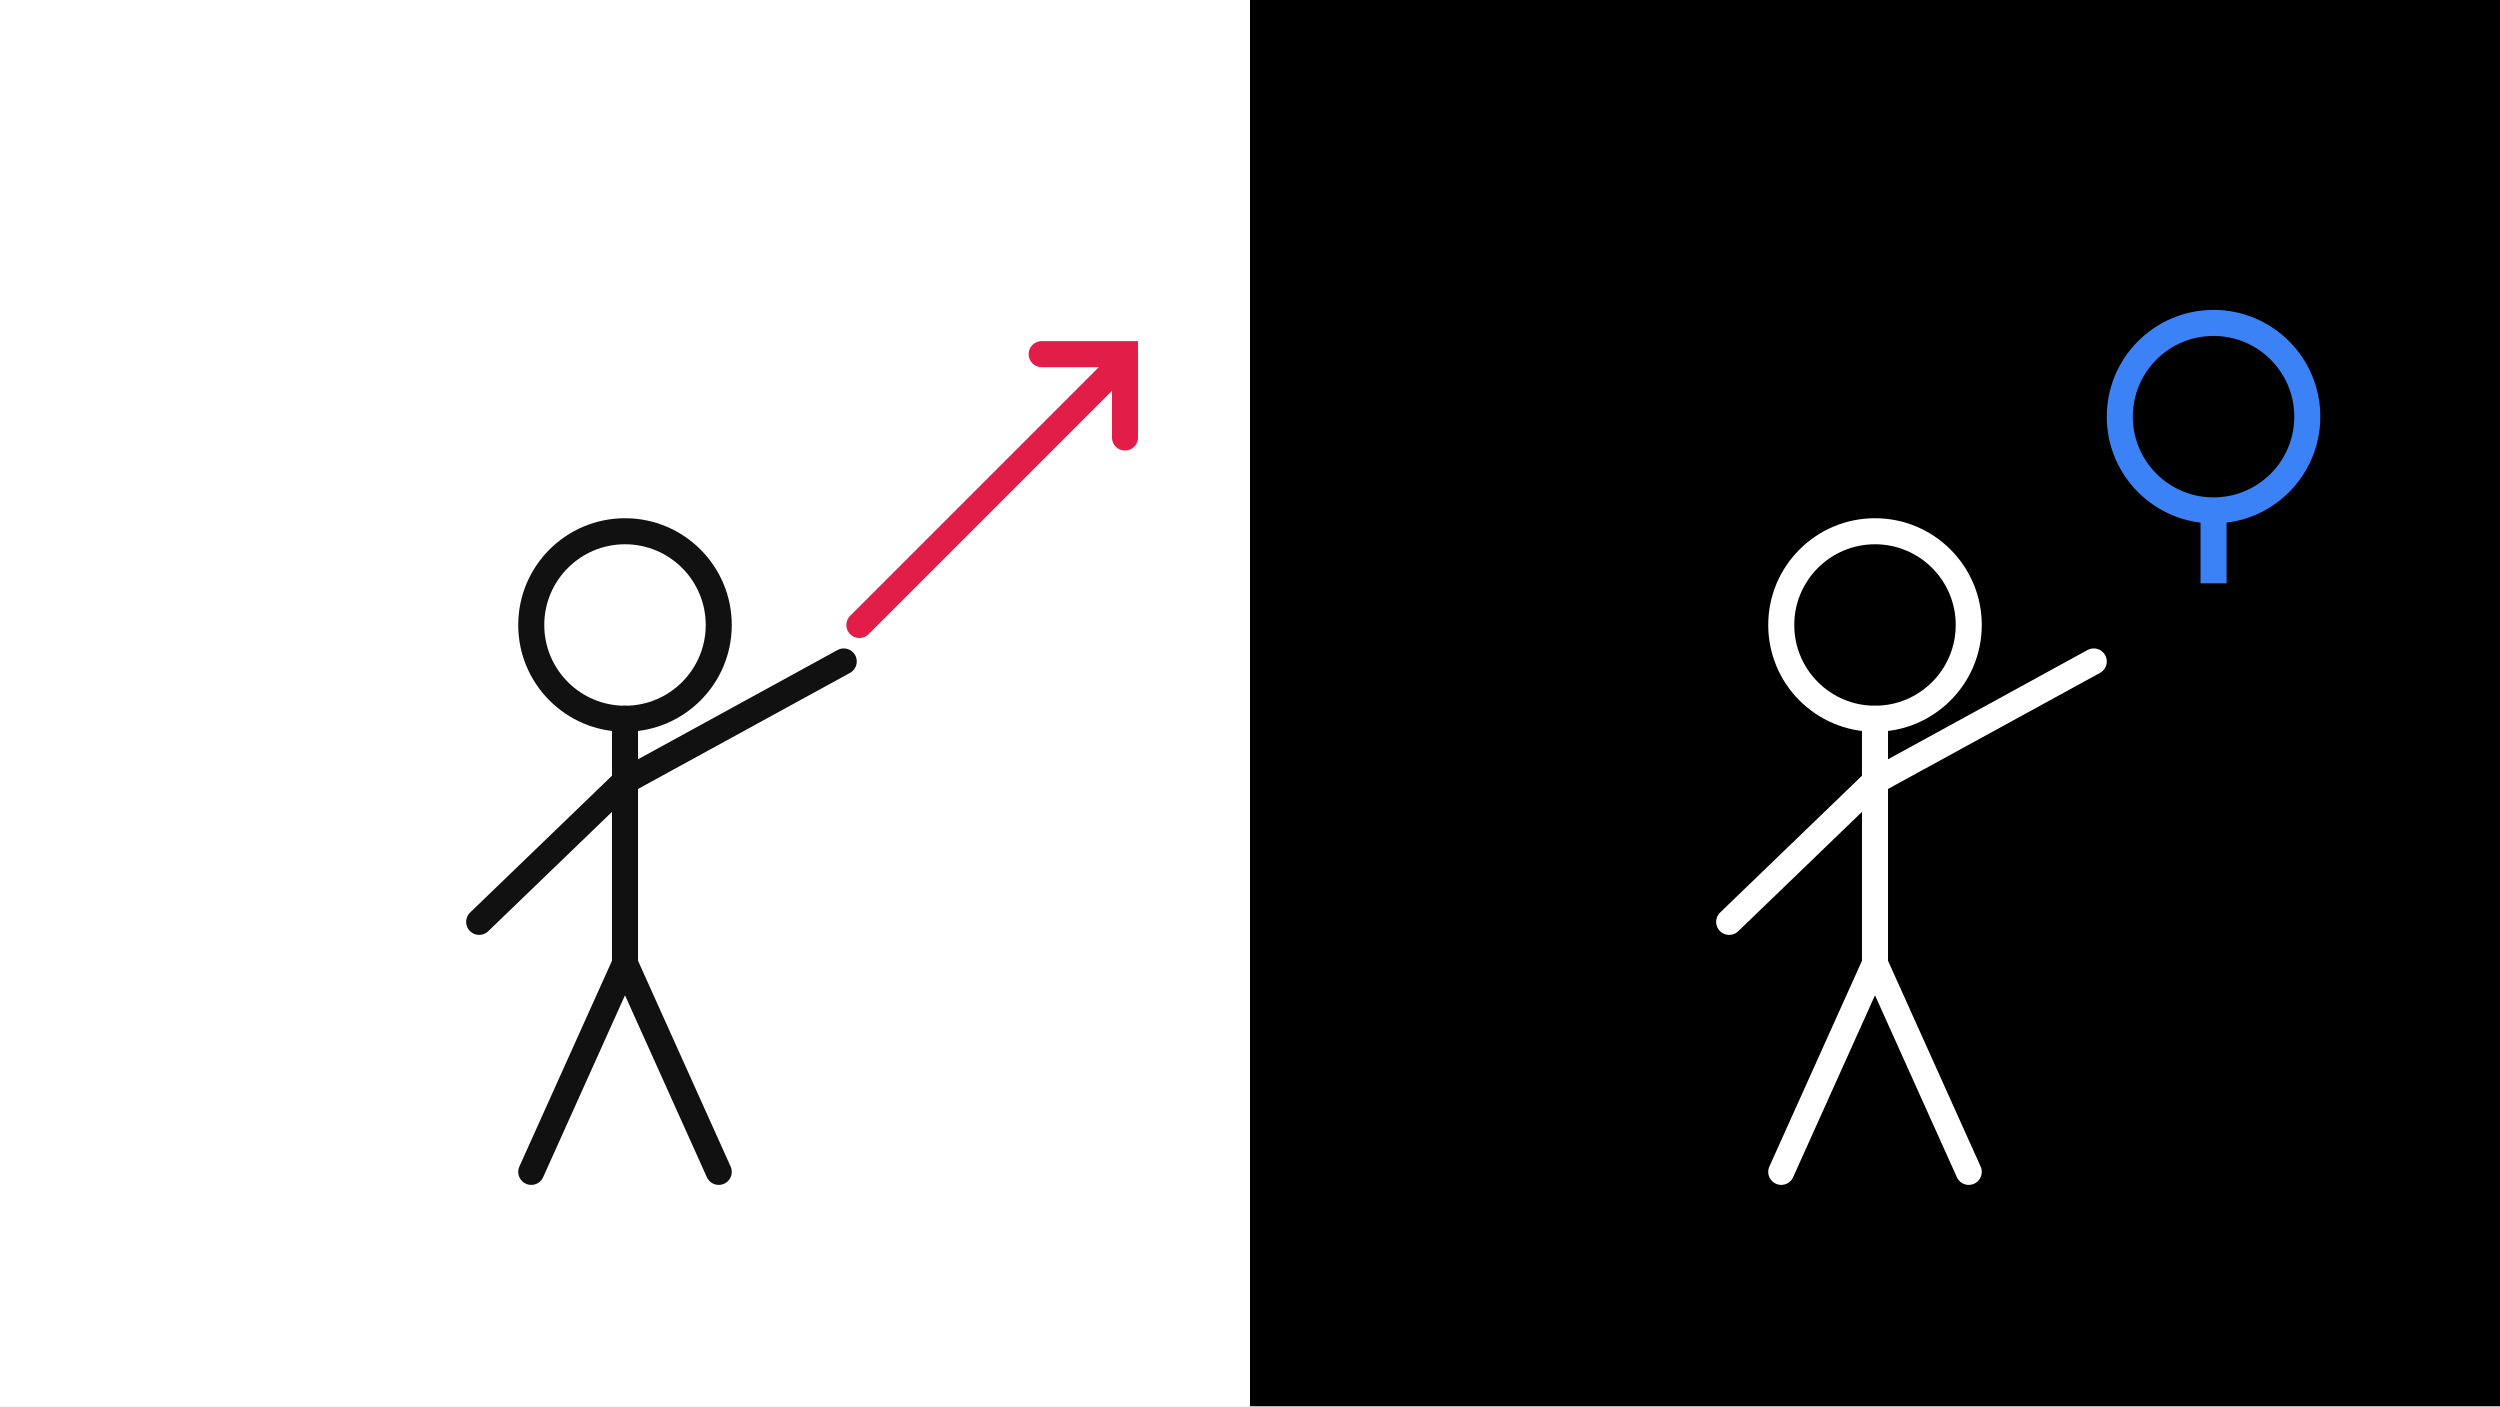
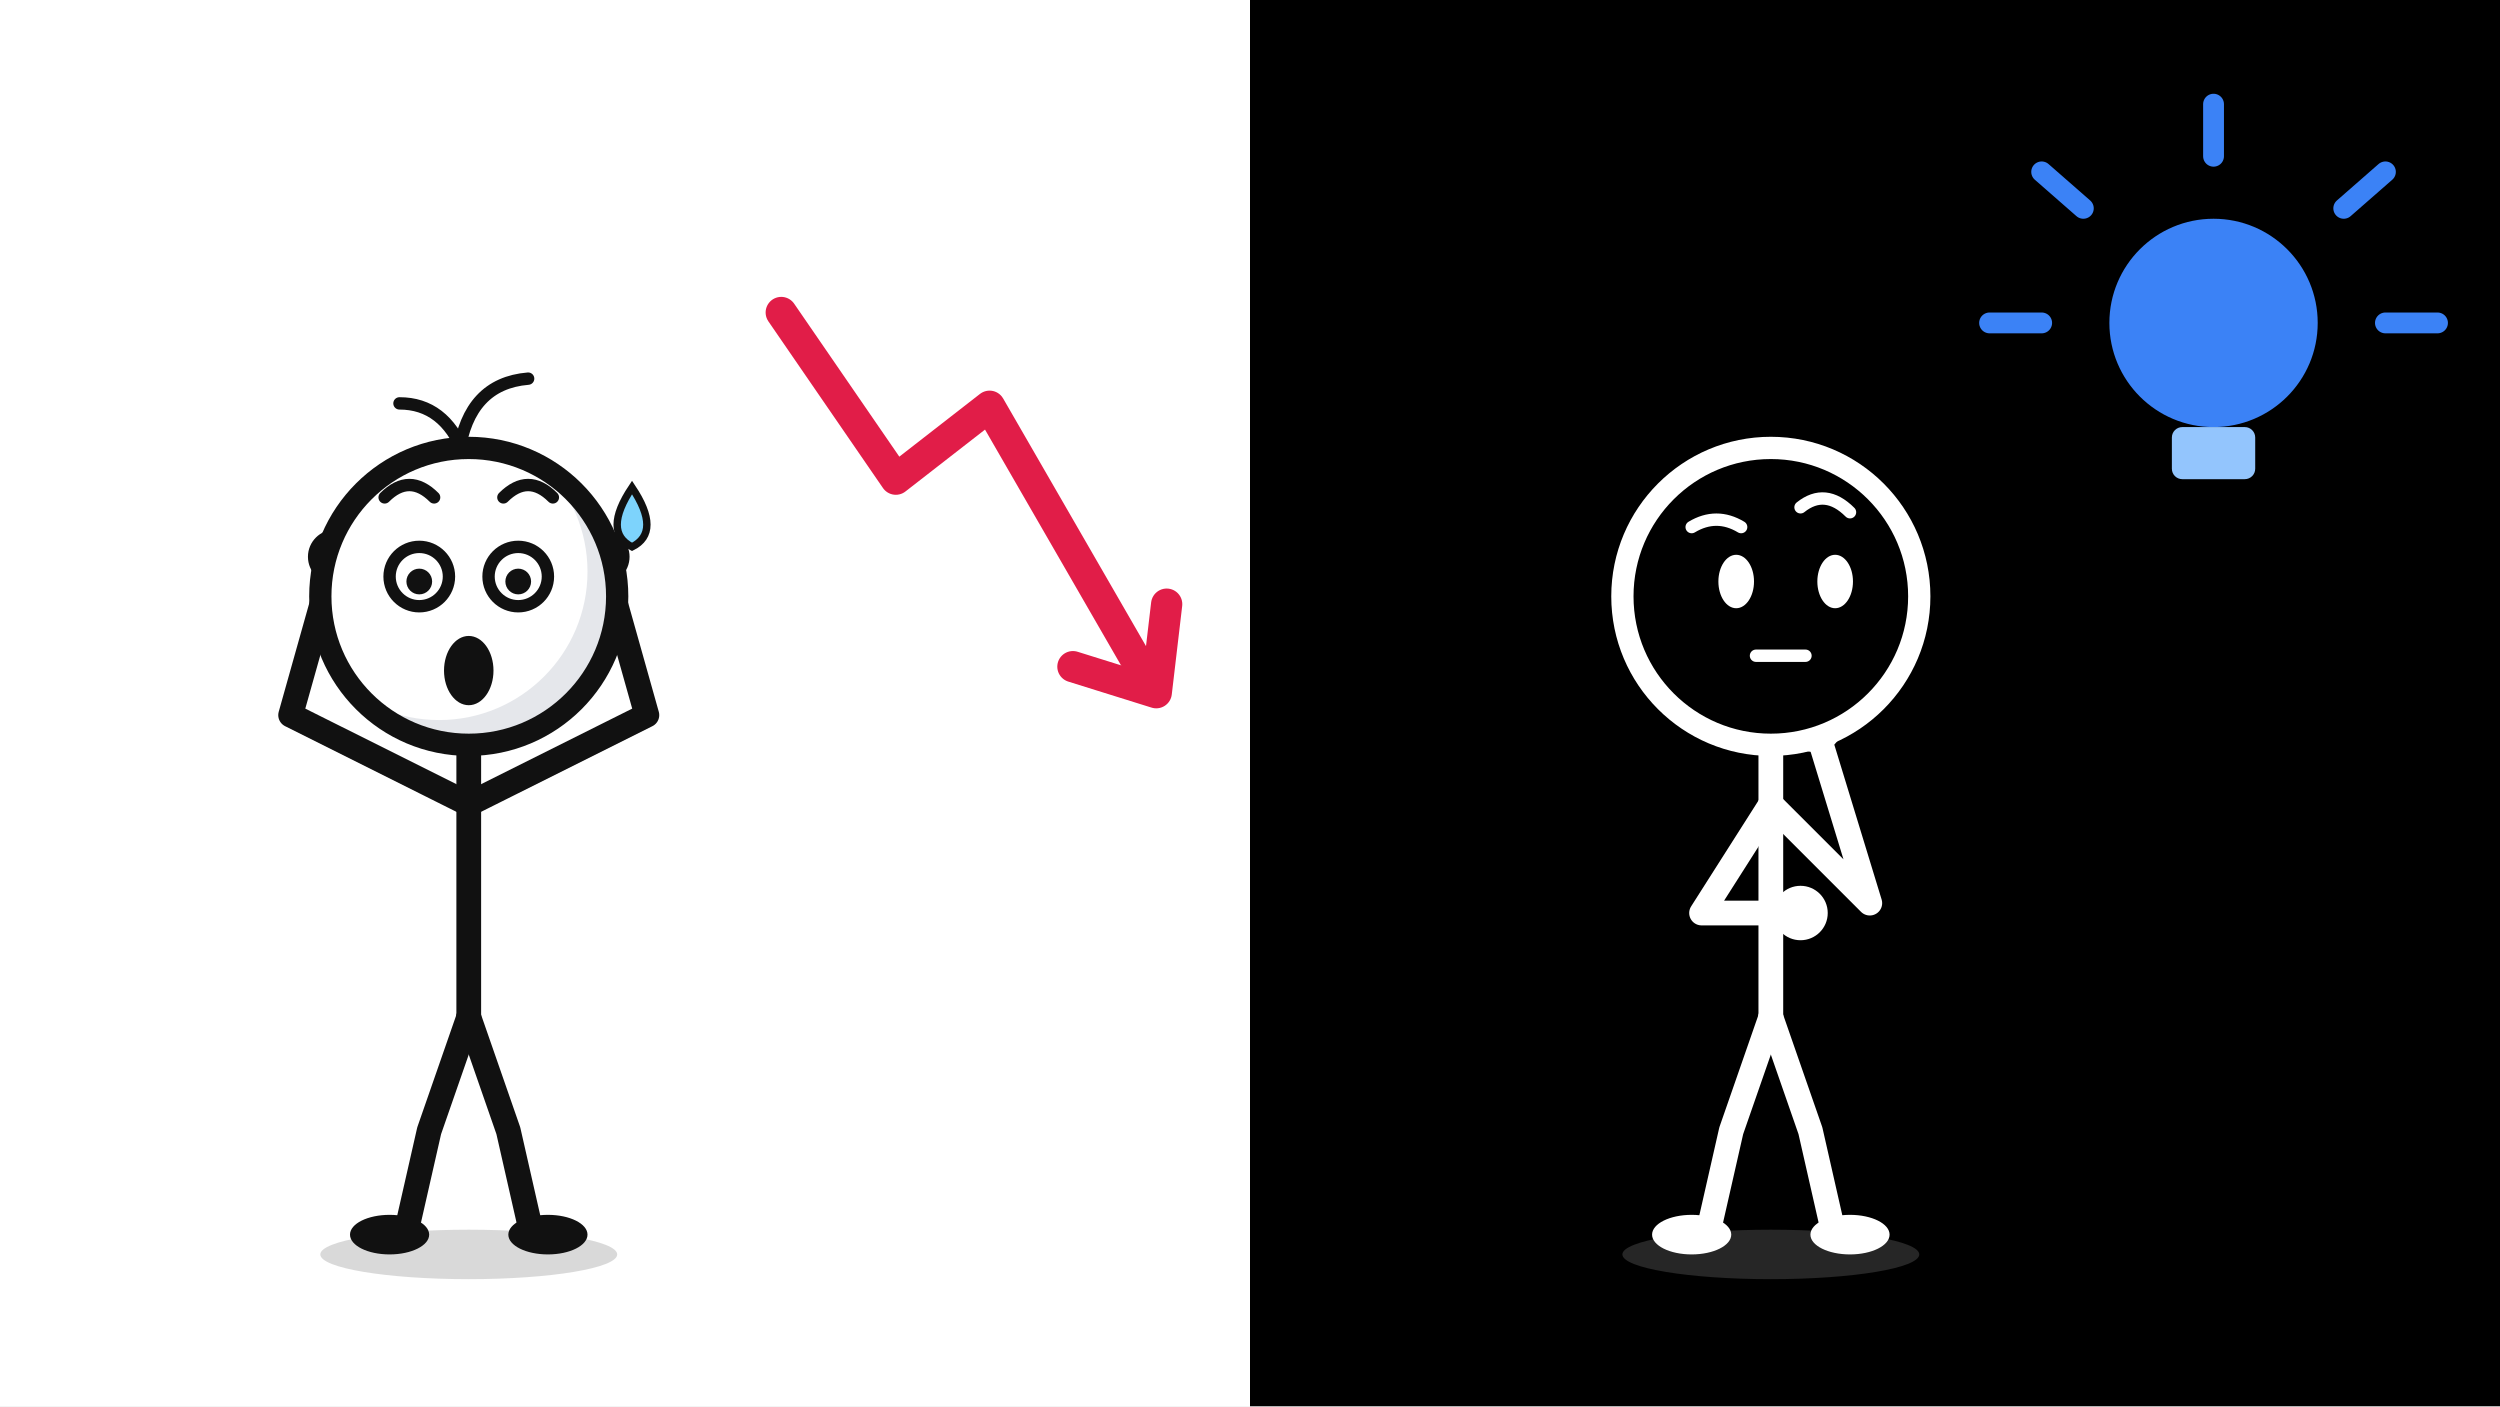
<svg xmlns="http://www.w3.org/2000/svg" viewBox="0 0 480 270" width="480" height="270">
  <style>
- .bob{animation:bob 1.2s ease-in-out infinite}
- .wave{transform-box:fill-box;transform-origin:0% 100%;animation:wave .8s ease-in-out infinite alternate}
- .legA{transform-box:fill-box;transform-origin:50% 0%;animation:step .6s ease-in-out infinite alternate}
- .legB{transform-box:fill-box;transform-origin:50% 0%;animation:step .6s ease-in-out infinite alternate-reverse}
.pop{transform-box:fill-box;transform-origin:50% 50%;animation:pop 1.6s ease-in-out infinite}
.blink{animation:blink 1.4s steps(2) infinite}
.draw{stroke-dasharray:400;animation:draw 3s linear infinite}
.spin{transform-box:fill-box;transform-origin:50% 50%;animation:spin 8s linear infinite}
- @keyframes bob{50%{transform:translateY(-6px)}}
- @keyframes wave{from{transform:rotate(-25deg)}to{transform:rotate(20deg)}}
- @keyframes step{from{transform:rotate(-12deg)}to{transform:rotate(12deg)}}
@keyframes pop{0%,100%{transform:scale(1)}50%{transform:scale(1.15)}}
@keyframes blink{50%{opacity:.35}}
@keyframes draw{from{stroke-dashoffset:400}to{stroke-dashoffset:0}}
@keyframes spin{to{transform:rotate(360deg)}}
</style>
  <defs />
  <rect width="240" height="270" fill="#fff" />
-   <g class="bob">
-     <g fill="none" stroke="#111" stroke-width="5" stroke-linecap="round" stroke-linejoin="round">
-       <line x1="120" y1="138" x2="120" y2="185" />
-       <line x1="120" y1="150" x2="92" y2="177" />
-       <line class="wave" x1="120" y1="150" x2="162" y2="127" />
-       <line class="legA" x1="120" y1="185" x2="102" y2="225" />
-       <line class="legB" x1="120" y1="185" x2="138" y2="225" />
+   <polyline class="draw" points="150,60 172,92 190,78 220,130" fill="none" stroke="#e11d48" stroke-width="6" stroke-linecap="round" stroke-linejoin="round" />
+   <path d="M206 128 L222 133 L224 116" fill="none" stroke="#e11d48" stroke-width="6" stroke-linecap="round" stroke-linejoin="round" />
+   <g transform="translate(90 238) scale(0.95 0.95)">
+     <g>
+       <animateTransform attributeName="transform" type="translate" values="0 0;0 -4;0 0" dur="1.4s" begin="0s" repeatCount="indefinite" />
+       <ellipse cx="0" cy="3" rx="30" ry="5" fill="rgba(0,0,0,.15)" />
+       <g>
+         <polyline points="0,-45 -8,-22 -13,0" fill="none" stroke="#111" stroke-width="5" stroke-linecap="round" stroke-linejoin="round" />
+         <ellipse cx="-16" cy="-1" rx="8" ry="4" fill="#111" />
+       </g>
+       <g>
+         <polyline points="0,-45 8,-22 13,0" fill="none" stroke="#111" stroke-width="5" stroke-linecap="round" stroke-linejoin="round" />
+         <ellipse cx="16" cy="-1" rx="8" ry="4" fill="#111" />
+       </g>
+       <path d="M0 -100 V-45" stroke="#111" stroke-width="5" stroke-linecap="round" />
+       <g>
+         <animateTransform attributeName="transform" type="rotate" values="-4 0 -88;4 0 -88;-4 0 -88" dur="1.8s" begin="0s" repeatCount="indefinite" calcMode="spline" keySplines=".45 0 .55 1;.45 0 .55 1" />
+         <polyline points="0,-88 -36,-106 -27,-138" fill="none" stroke="#111" stroke-width="5" stroke-linecap="round" stroke-linejoin="round" />
+         <circle cx="-27" cy="-138" r="5.5" fill="#111" />
+         <g transform="translate(0 0)" />
+       </g>
+       <g>
+         <animateTransform attributeName="transform" type="rotate" values="-4 0 -88;4 0 -88;-4 0 -88" dur="1.6s" begin="0s" repeatCount="indefinite" calcMode="spline" keySplines=".45 0 .55 1;.45 0 .55 1" />
+         <polyline points="0,-88 36,-106 27,-138" fill="none" stroke="#111" stroke-width="5" stroke-linecap="round" stroke-linejoin="round" />
+         <circle cx="27" cy="-138" r="5.5" fill="#111" />
+         <g transform="translate(0 0)" />
+       </g>
+       <g>
+         <animateTransform attributeName="transform" type="rotate" values="-3 0 -100;3 0 -100;-3 0 -100" dur="2.6s" begin="0s" repeatCount="indefinite" calcMode="spline" keySplines=".45 0 .55 1;.45 0 .55 1" />
+         <clipPath id="hc0">
+           <circle cx="0" cy="-130" r="30" />
+         </clipPath>
+         <circle cx="0" cy="-130" r="30" fill="#fff" />
+         <g clip-path="url(#hc0)">
+           <rect x="-40" y="-170" width="80" height="80" fill="#e5e7eb" />
+           <circle cx="-6" cy="-135" r="30" fill="#fff" />
+         </g>
+         <circle cx="0" cy="-130" r="30" fill="none" stroke="#111" stroke-width="4.5" />
+         <path d="M-17 -150 q5 -5 10 0 M7 -150 q5 -5 10 0" stroke="#111" stroke-width="2.5" fill="none" stroke-linecap="round" />
+         <circle cx="-10" cy="-134" r="6" fill="#fff" stroke="#111" stroke-width="2.5" />
+         <circle cx="10" cy="-134" r="6" fill="#fff" stroke="#111" stroke-width="2.5" />
+         <circle cx="-10" cy="-133" r="2.6" fill="#111" />
+         <circle cx="10" cy="-133" r="2.6" fill="#111" />
+         <ellipse cx="0" cy="-115" rx="5" ry="7" fill="#111" />
+         <path d="M33 -152 q-6 9 0 12 q6 -3 0 -12z" fill="#7dd3fc" stroke="#111" stroke-width="1.5">
+           <animateTransform attributeName="transform" type="translate" values="0 0;0 5;0 0" dur="1.2s" repeatCount="indefinite" />
+         </path>
+         <path d="M-2 -159 q2 -14 14 -15 M-1 -159 q-4 -10 -13 -10" stroke="#111" stroke-width="2.5" fill="none" stroke-linecap="round" />
+       </g>
    </g>
-     <circle cx="120" cy="120" r="18" fill="none" stroke="#111" stroke-width="5" />
  </g>
-   <path class="draw" d="M165 120 L215 70" stroke="#e11d48" stroke-width="5" fill="none" stroke-linecap="round" />
-   <path d="M200 68 L216 68 L216 84" stroke="#e11d48" stroke-width="5" fill="none" stroke-linecap="round" />
  <rect x="240" width="240" height="270" fill="#000" />
-   <g class="bob">
-     <g fill="none" stroke="#fff" stroke-width="5" stroke-linecap="round" stroke-linejoin="round">
-       <line x1="360" y1="138" x2="360" y2="185" />
-       <line x1="360" y1="150" x2="332" y2="177" />
-       <line class="wave" x1="360" y1="150" x2="402" y2="127" />
-       <line class="legA" x1="360" y1="185" x2="342" y2="225" />
-       <line class="legB" x1="360" y1="185" x2="378" y2="225" />
+   <g class="pop">
+     <circle cx="425" cy="62" r="20" fill="#3b82f6" />
+     <rect x="417" y="82" width="16" height="10" rx="2" fill="#93c5fd" />
+     <path d="M425 30 v-10 M450 40 l8 -7 M400 40 l-8 -7 M458 62 h10 M392 62 h-10" stroke="#3b82f6" stroke-width="4" stroke-linecap="round" />
+   </g>
+   <g transform="translate(340 238) scale(0.95 0.95)">
+     <g>
+       <animateTransform attributeName="transform" type="translate" values="0 0;0 -4;0 0" dur="1.4s" begin="-.4s" repeatCount="indefinite" />
+       <ellipse cx="0" cy="3" rx="30" ry="5" fill="rgba(255,255,255,.15)" />
+       <g>
+         <polyline points="0,-45 -8,-22 -13,0" fill="none" stroke="#fff" stroke-width="5" stroke-linecap="round" stroke-linejoin="round" />
+         <ellipse cx="-16" cy="-1" rx="8" ry="4" fill="#fff" />
+       </g>
+       <g>
+         <polyline points="0,-45 8,-22 13,0" fill="none" stroke="#fff" stroke-width="5" stroke-linecap="round" stroke-linejoin="round" />
+         <ellipse cx="16" cy="-1" rx="8" ry="4" fill="#fff" />
+       </g>
+       <path d="M0 -100 V-45" stroke="#fff" stroke-width="5" stroke-linecap="round" />
+       <g>
+         <animateTransform attributeName="transform" type="rotate" values="-2 0 -88;2 0 -88;-2 0 -88" dur="1.8s" begin="-.4s" repeatCount="indefinite" calcMode="spline" keySplines=".45 0 .55 1;.45 0 .55 1" />
+         <polyline points="0,-88 -14,-66 6,-66" fill="none" stroke="#fff" stroke-width="5" stroke-linecap="round" stroke-linejoin="round" />
+         <circle cx="6" cy="-66" r="5.5" fill="#fff" />
+         <g transform="translate(0 0)" />
+       </g>
+       <g>
+         <animateTransform attributeName="transform" type="rotate" values="-3 0 -88;3 0 -88;-3 0 -88" dur="1.6s" begin="-.4s" repeatCount="indefinite" calcMode="spline" keySplines=".45 0 .55 1;.45 0 .55 1" />
+         <polyline points="0,-88 20,-68 9,-104" fill="none" stroke="#fff" stroke-width="5" stroke-linecap="round" stroke-linejoin="round" />
+         <circle cx="9" cy="-104" r="5.5" fill="#fff" />
+         <g transform="translate(0 0)" />
+       </g>
+       <g>
+         <animateTransform attributeName="transform" type="rotate" values="-3 0 -100;3 0 -100;-3 0 -100" dur="2.6s" begin="-.4s" repeatCount="indefinite" calcMode="spline" keySplines=".45 0 .55 1;.45 0 .55 1" />
+         <clipPath id="hc1">
+           <circle cx="0" cy="-130" r="30" />
+         </clipPath>
+         <circle cx="0" cy="-130" r="30" fill="#000" />
+         <circle cx="0" cy="-130" r="30" fill="none" stroke="#fff" stroke-width="4.5" />
+         <path d="M-16 -144 q5 -3 10 0 M6 -148 q5 -4 10 1" stroke="#fff" stroke-width="2.5" fill="none" stroke-linecap="round" />
+         <ellipse cx="-7" cy="-133" rx="3.6" ry="5.4" fill="#fff">
+           <animate attributeName="ry" values="5.4;5.4;.6;5.4" keyTimes="0;.9;.95;1" dur="3.6s" repeatCount="indefinite" />
+         </ellipse>
+         <circle cx="-5.7" cy="-135.5" r="1.3" fill="#fff" />
+         <ellipse cx="13" cy="-133" rx="3.6" ry="5.4" fill="#fff">
+           <animate attributeName="ry" values="5.4;5.4;.6;5.4" keyTimes="0;.9;.95;1" dur="3.6s" repeatCount="indefinite" />
+         </ellipse>
+         <circle cx="14.3" cy="-135.5" r="1.3" fill="#fff" />
+         <path d="M-3 -118 h10" stroke="#fff" stroke-width="2.5" stroke-linecap="round" />
+       </g>
    </g>
-     <circle cx="360" cy="120" r="18" fill="none" stroke="#fff" stroke-width="5" />
-   </g>
-   <g class="pop">
-     <circle cx="425" cy="80" r="18" fill="none" stroke="#3b82f6" stroke-width="5" />
-     <line x1="425" y1="98" x2="425" y2="112" stroke="#3b82f6" stroke-width="5" />
  </g>
</svg>
